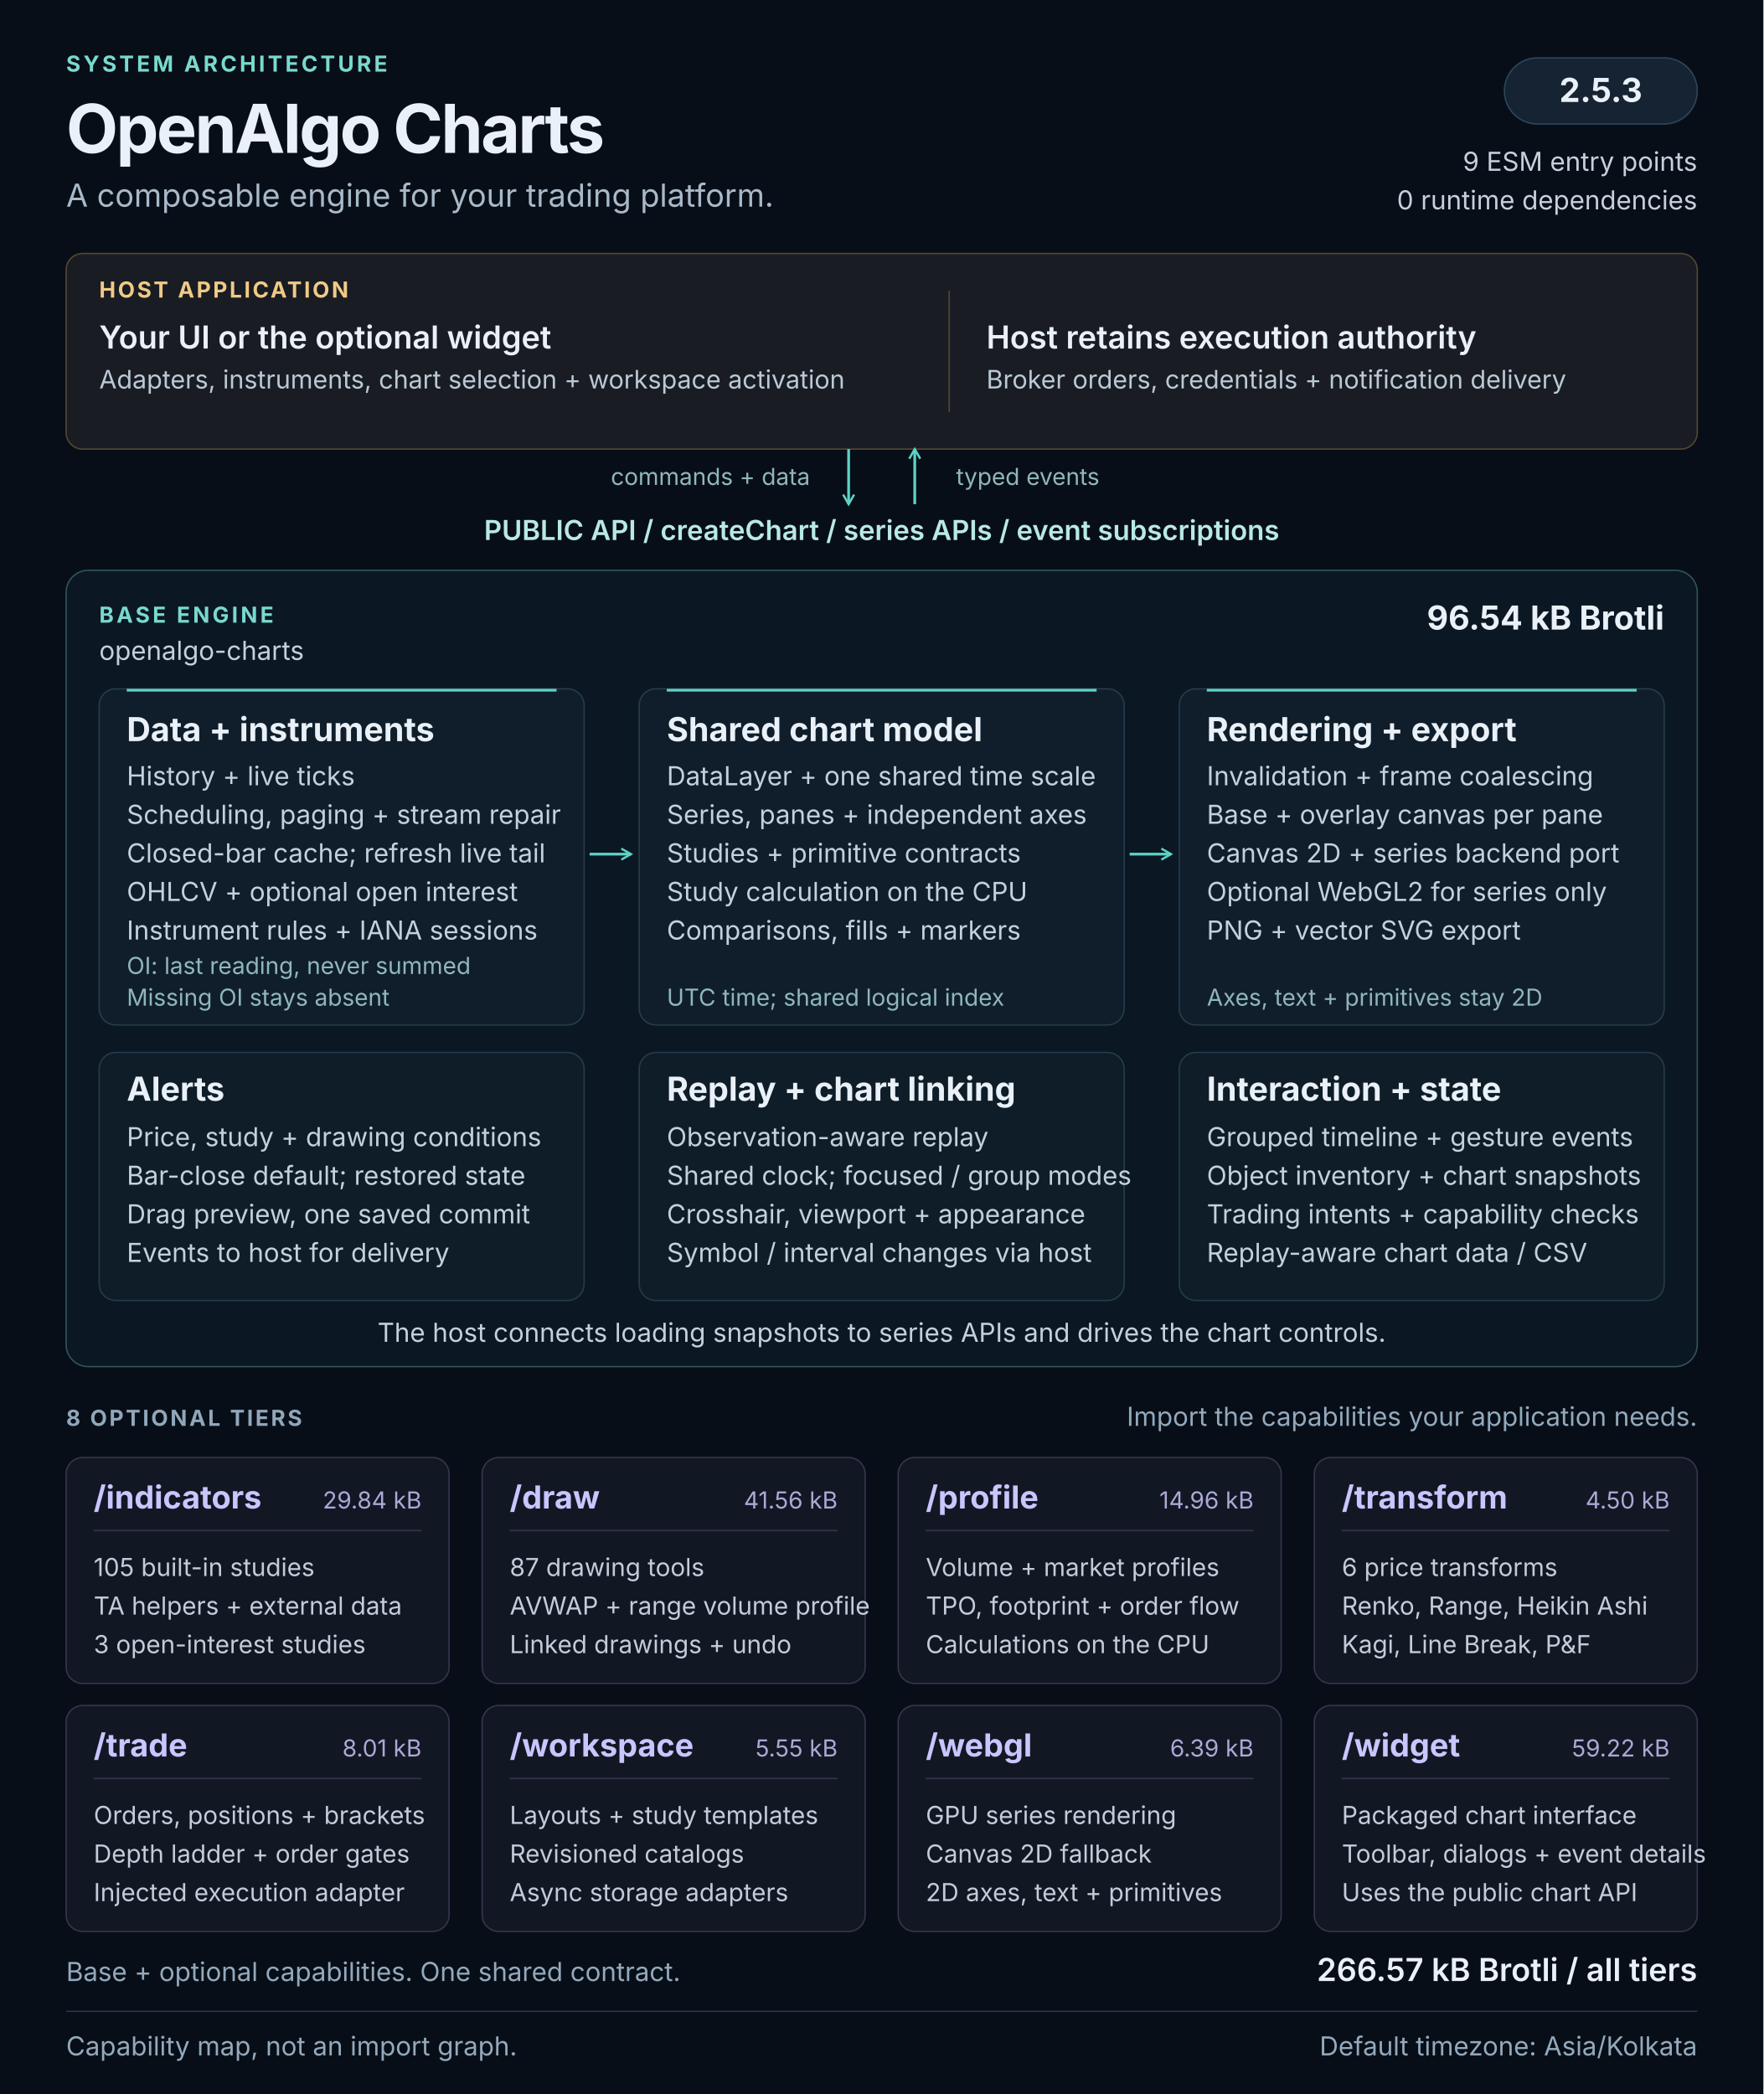
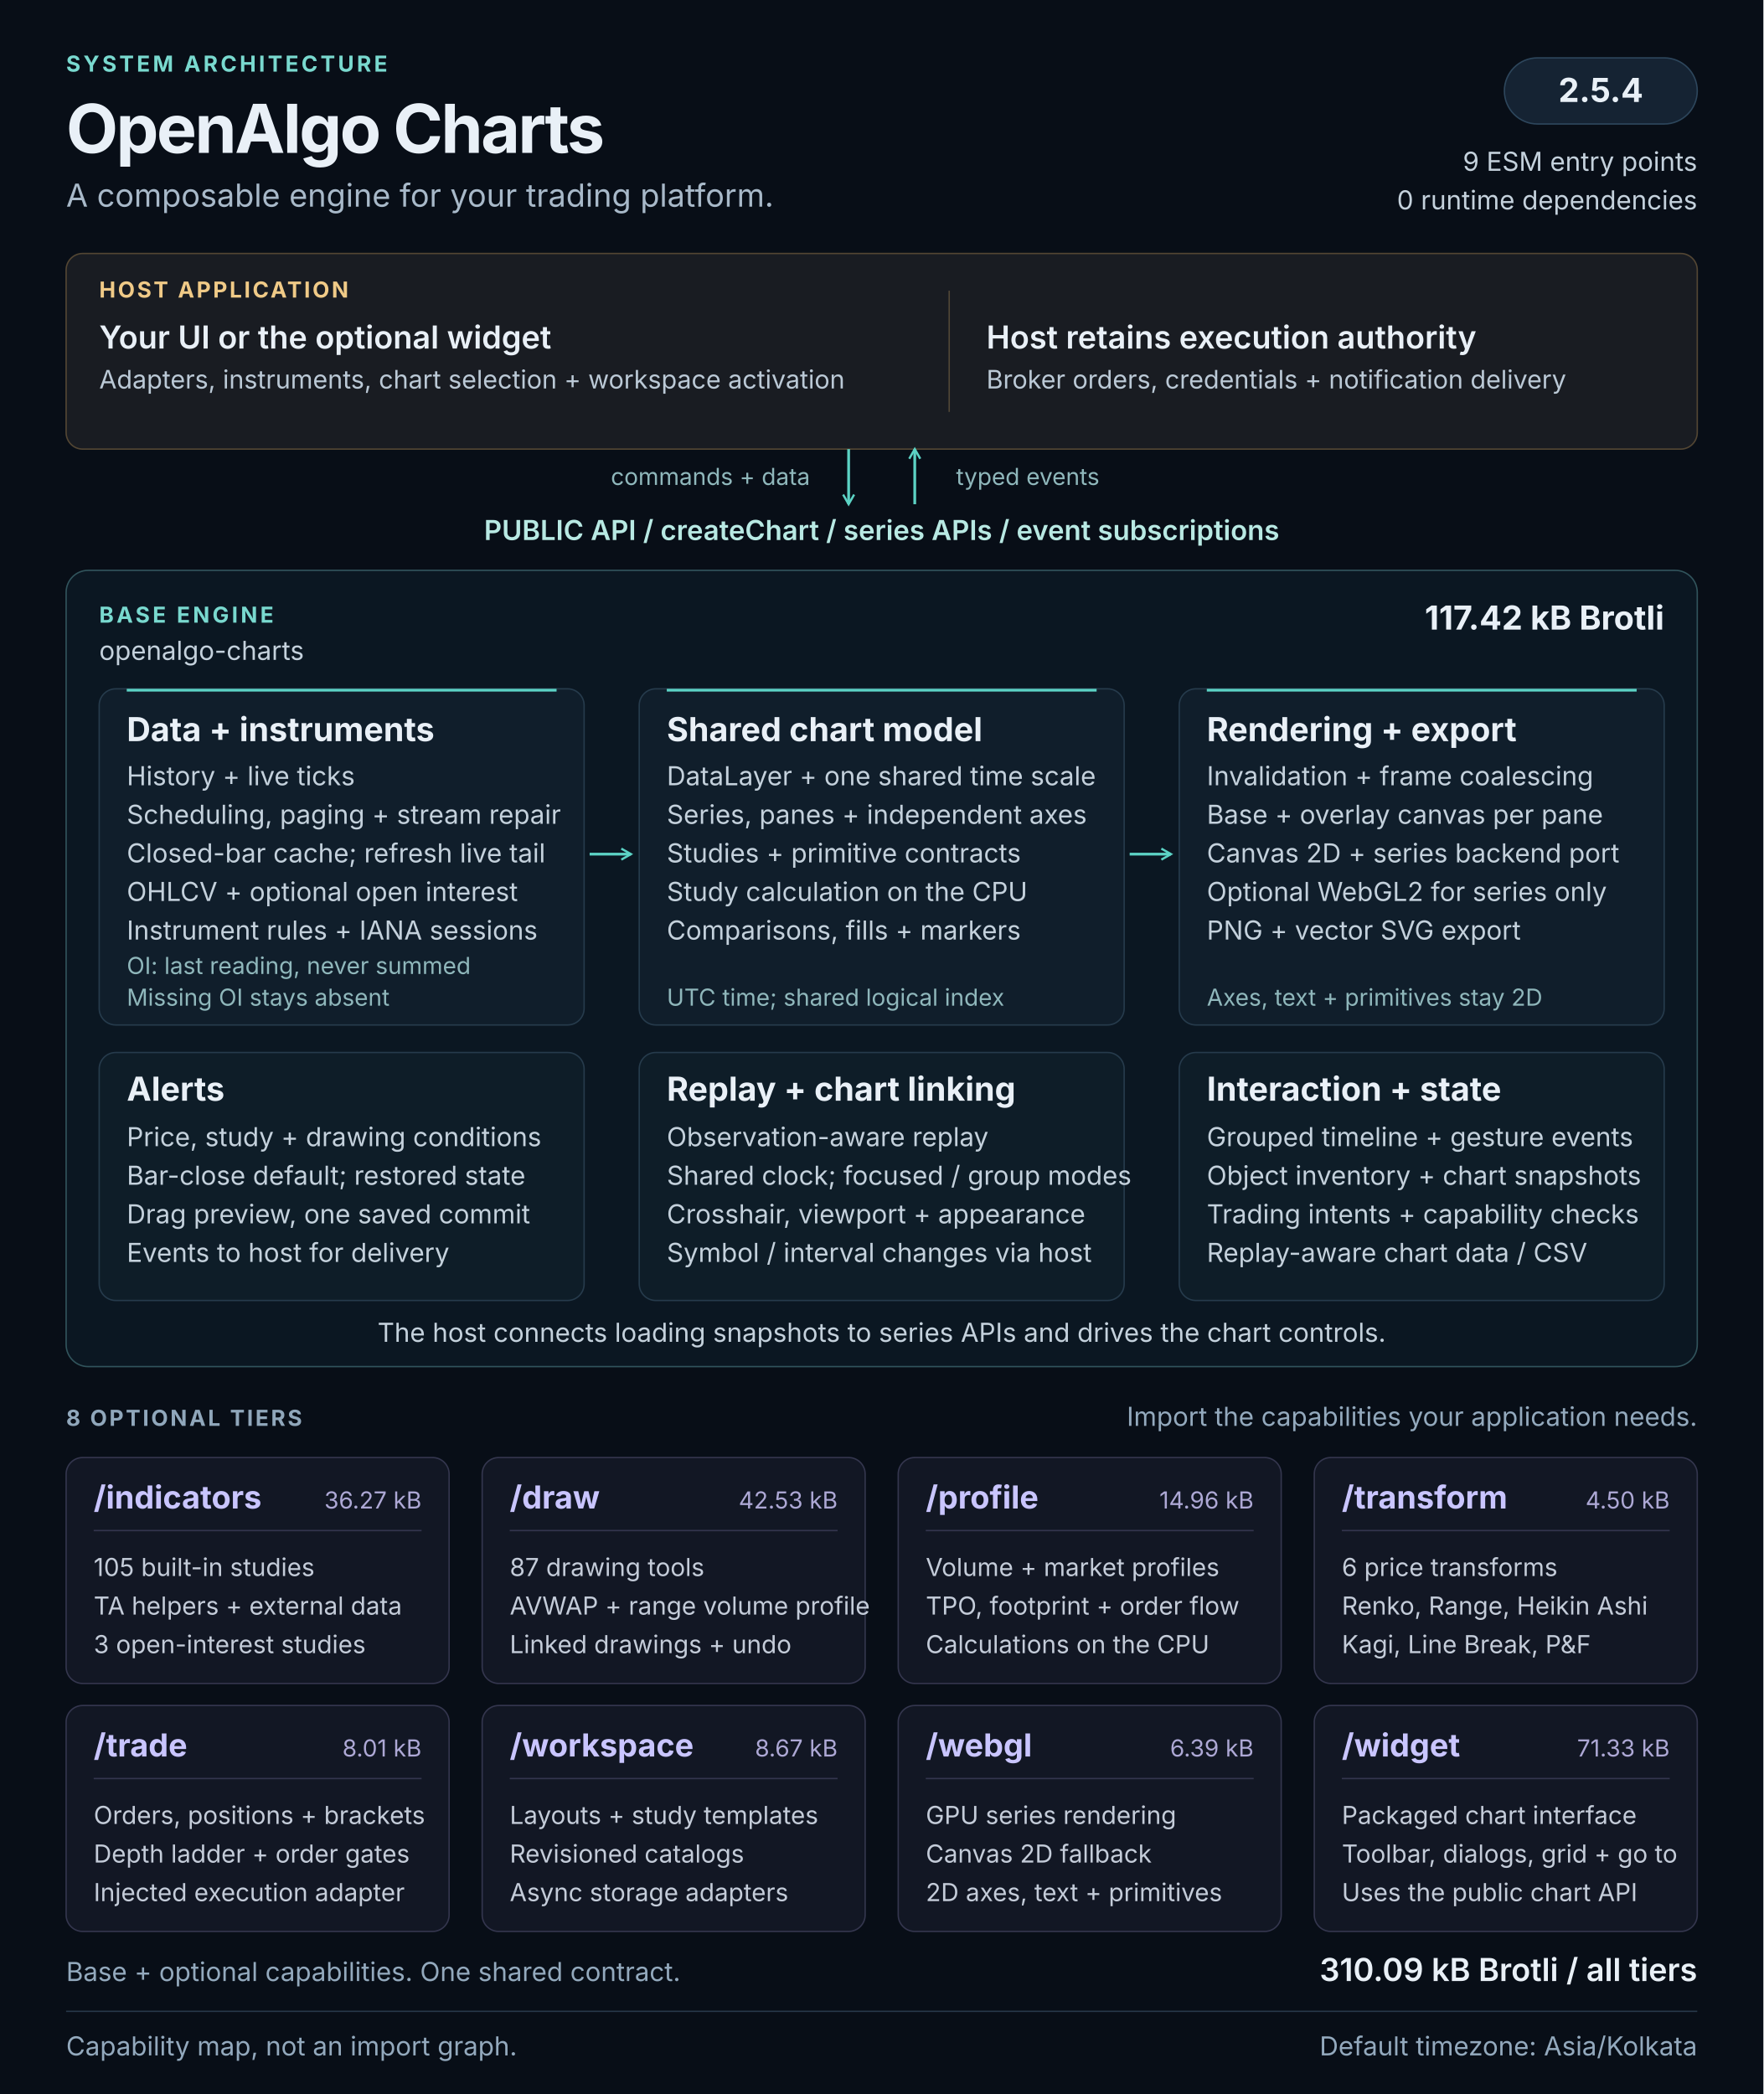
<svg xmlns="http://www.w3.org/2000/svg" width="1280" height="1520" viewBox="0 0 1280 1520" role="img" aria-labelledby="architecture-title architecture-description">
  <defs>
    <marker id="flow-arrow" viewBox="0 0 10 10" refX="8" refY="5" markerWidth="5" markerHeight="5" orient="auto-start-reverse">
      <path d="M1 1L8 5L1 9" fill="none" stroke="#5cd3c5" stroke-width="1.6" />
    </marker>
  </defs>
  <style>
  text { font-family: 'Segoe UI', Inter, Arial, sans-serif; fill: #e9f0f7; }
  .kicker { font-size: 16px; font-weight: 650; letter-spacing: 2px; fill: #79d9cf; }
  .heading { font-size: 49px; font-weight: 700; letter-spacing: -1.5px; }
  .subtitle { font-size: 23px; fill: #a8b9c9; }
  .label { font-size: 16px; font-weight: 650; letter-spacing: 1.6px; fill: #90a7bb; }
  .host-label { font-size: 16px; font-weight: 650; letter-spacing: 1.6px; fill: #f0ca87; }
  .host-title { font-size: 23px; font-weight: 600; }
  .host-body { font-size: 18.5px; fill: #bbc9d6; }
  .api { font-size: 20px; font-weight: 600; fill: #b8e9e3; }
  .panel-title { font-size: 24px; font-weight: 650; }
  .body { font-size: 19px; fill: #c4d1dc; }
  .note { font-size: 17px; fill: #8fb7bb; }
  .tier-title { font-size: 23px; font-weight: 650; fill: #c9c5ff; }
  .tier-size { font-size: 17px; fill: #ada8d5; }
  .tier-body { font-size: 18px; fill: #c4ccd9; }
  .footer { font-size: 19px; fill: #93a9bd; }
</style>
  <rect width="1280" height="1520" fill="#080e17" />
  <text x="48" y="52" class="kicker">SYSTEM ARCHITECTURE</text>
  <text x="48" y="111" class="heading">OpenAlgo Charts</text>
  <text x="48" y="150" class="subtitle">A composable engine for your trading platform.</text>
  <rect x="1092" y="42" width="140" height="48" rx="24" fill="#152333" stroke="#2d465c" />
-   <text x="1162" y="74" class="panel-title" text-anchor="middle">2.5.3</text>
+   <text x="1162" y="74" class="panel-title" text-anchor="middle">2.5.4</text>
  <text x="1232" y="124" class="body" text-anchor="end">9 ESM entry points</text>
  <text x="1232" y="152" class="body" text-anchor="end">0 runtime dependencies</text>
  <g id="host" data-panel="true">
    <rect x="48" y="184" width="1184" height="142" rx="12" fill="#191c22" stroke="#534633" />
    <text x="72" y="216" class="host-label">HOST APPLICATION</text>
    <text x="72" y="253" class="host-title">Your UI or the optional widget</text>
    <text x="72" y="282" class="host-body">Adapters, instruments, chart selection + workspace activation</text>
    <path d="M689 211v88" stroke="#514737" />
    <text x="716" y="253" class="host-title">Host retains execution authority</text>
    <text x="716" y="282" class="host-body">Broker orders, credentials + notification delivery</text>
  </g>
  <path d="M616 326v40" stroke="#5cd3c5" stroke-width="2" fill="none" marker-end="url(#flow-arrow)" />
  <path d="M664 366v-40" stroke="#5cd3c5" stroke-width="2" fill="none" marker-end="url(#flow-arrow)" />
  <text x="588" y="352" class="note" text-anchor="end">commands + data</text>
  <text x="694" y="352" class="note">typed events</text>
  <text x="640" y="392" class="api" text-anchor="middle">PUBLIC API  /  createChart  /  series APIs  /  event subscriptions</text>
  <g id="base-engine">
    <rect x="48" y="414" width="1184" height="578" rx="16" fill="#0b1722" stroke="#31545c" />
    <text x="72" y="452" class="kicker">BASE ENGINE</text>
    <text x="72" y="479" class="body">openalgo-charts</text>
-     <text x="1208" y="457" class="panel-title" text-anchor="end">96.54 kB Brotli</text>
+     <text x="1208" y="457" class="panel-title" text-anchor="end">117.42 kB Brotli</text>
    <g id="data-pipeline" data-panel="true">
      <rect x="72" y="500" width="352" height="244" rx="12" fill="#101e2b" stroke="#263b4c" />
      <path d="M92 501h312" stroke="#5cd3c5" stroke-width="2" />
      <text x="92" y="538" class="panel-title">Data + instruments</text>
      <text x="92" y="570" class="body">History + live ticks</text>
      <text x="92" y="598" class="body">Scheduling, paging + stream repair</text>
      <text x="92" y="626" class="body">Closed-bar cache; refresh live tail</text>
      <text x="92" y="654" class="body">OHLCV + optional open interest</text>
      <text x="92" y="682" class="body">Instrument rules + IANA sessions</text>
      <text x="92" y="707" class="note">OI: last reading, never summed</text>
      <text x="92" y="730" class="note">Missing OI stays absent</text>
    </g>
    <g id="chart-model" data-panel="true">
      <rect x="464" y="500" width="352" height="244" rx="12" fill="#101e2b" stroke="#263b4c" />
      <path d="M484 501h312" stroke="#5cd3c5" stroke-width="2" />
      <text x="484" y="538" class="panel-title">Shared chart model</text>
      <text x="484" y="570" class="body">DataLayer + one shared time scale</text>
      <text x="484" y="598" class="body">Series, panes + independent axes</text>
      <text x="484" y="626" class="body">Studies + primitive contracts</text>
      <text x="484" y="654" class="body">Study calculation on the CPU</text>
      <text x="484" y="682" class="body">Comparisons, fills + markers</text>
      <text x="484" y="730" class="note">UTC time; shared logical index</text>
    </g>
    <g id="rendering" data-panel="true">
      <rect x="856" y="500" width="352" height="244" rx="12" fill="#101e2b" stroke="#263b4c" />
      <path d="M876 501h312" stroke="#5cd3c5" stroke-width="2" />
      <text x="876" y="538" class="panel-title">Rendering + export</text>
      <text x="876" y="570" class="body">Invalidation + frame coalescing</text>
      <text x="876" y="598" class="body">Base + overlay canvas per pane</text>
      <text x="876" y="626" class="body">Canvas 2D + series backend port</text>
      <text x="876" y="654" class="body">Optional WebGL2 for series only</text>
      <text x="876" y="682" class="body">PNG + vector SVG export</text>
      <text x="876" y="730" class="note">Axes, text + primitives stay 2D</text>
    </g>
    <path d="M428 620h30" stroke="#5cd3c5" stroke-width="2" fill="none" marker-end="url(#flow-arrow)" />
    <path d="M820 620h30" stroke="#5cd3c5" stroke-width="2" fill="none" marker-end="url(#flow-arrow)" />
    <g id="alerts" data-panel="true">
      <rect x="72" y="764" width="352" height="180" rx="12" fill="#0e1d28" stroke="#263b4c" />
      <text x="92" y="799" class="panel-title">Alerts</text>
      <text x="92" y="832" class="body">Price, study + drawing conditions</text>
      <text x="92" y="860" class="body">Bar-close default; restored state</text>
      <text x="92" y="888" class="body">Drag preview, one saved commit</text>
      <text x="92" y="916" class="body">Events to host for delivery</text>
    </g>
    <g id="replay-linking" data-panel="true">
      <rect x="464" y="764" width="352" height="180" rx="12" fill="#0e1d28" stroke="#263b4c" />
      <text x="484" y="799" class="panel-title">Replay + chart linking</text>
      <text x="484" y="832" class="body">Observation-aware replay</text>
      <text x="484" y="860" class="body">Shared clock; focused / group modes</text>
      <text x="484" y="888" class="body">Crosshair, viewport + appearance</text>
      <text x="484" y="916" class="body">Symbol / interval changes via host</text>
    </g>
    <g id="interaction-state" data-panel="true">
      <rect x="856" y="764" width="352" height="180" rx="12" fill="#0e1d28" stroke="#263b4c" />
      <text x="876" y="799" class="panel-title">Interaction + state</text>
      <text x="876" y="832" class="body">Grouped timeline + gesture events</text>
      <text x="876" y="860" class="body">Object inventory + chart snapshots</text>
      <text x="876" y="888" class="body">Trading intents + capability checks</text>
      <text x="876" y="916" class="body">Replay-aware chart data / CSV</text>
    </g>
    <text x="640" y="974" class="body" text-anchor="middle">The host connects loading snapshots to series APIs and drives the chart controls.</text>
  </g>
  <text x="48" y="1035" class="label">8 OPTIONAL TIERS</text>
  <text x="1232" y="1035" class="footer" text-anchor="end">Import the capabilities your application needs.</text>
  <g id="tier-indicators" data-panel="true">
    <rect x="48" y="1058" width="278" height="164" rx="12" fill="#121724" stroke="#34364e" />
    <text x="68" y="1095" class="tier-title">/indicators</text>
-     <text x="306" y="1095" class="tier-size" text-anchor="end">29.84 kB</text>
+     <text x="306" y="1095" class="tier-size" text-anchor="end">36.27 kB</text>
    <path d="M68 1111h238" stroke="#34364e" />
    <text x="68" y="1144" class="tier-body">105 built-in studies</text>
    <text x="68" y="1172" class="tier-body">TA helpers + external data</text>
    <text x="68" y="1200" class="tier-body">3 open-interest studies</text>
  </g>
  <g id="tier-draw" data-panel="true">
    <rect x="350" y="1058" width="278" height="164" rx="12" fill="#121724" stroke="#34364e" />
    <text x="370" y="1095" class="tier-title">/draw</text>
-     <text x="608" y="1095" class="tier-size" text-anchor="end">41.56 kB</text>
+     <text x="608" y="1095" class="tier-size" text-anchor="end">42.53 kB</text>
    <path d="M370 1111h238" stroke="#34364e" />
    <text x="370" y="1144" class="tier-body">87 drawing tools</text>
    <text x="370" y="1172" class="tier-body">AVWAP + range volume profile</text>
    <text x="370" y="1200" class="tier-body">Linked drawings + undo</text>
  </g>
  <g id="tier-profile" data-panel="true">
    <rect x="652" y="1058" width="278" height="164" rx="12" fill="#121724" stroke="#34364e" />
    <text x="672" y="1095" class="tier-title">/profile</text>
    <text x="910" y="1095" class="tier-size" text-anchor="end">14.96 kB</text>
    <path d="M672 1111h238" stroke="#34364e" />
    <text x="672" y="1144" class="tier-body">Volume + market profiles</text>
    <text x="672" y="1172" class="tier-body">TPO, footprint + order flow</text>
    <text x="672" y="1200" class="tier-body">Calculations on the CPU</text>
  </g>
  <g id="tier-transform" data-panel="true">
    <rect x="954" y="1058" width="278" height="164" rx="12" fill="#121724" stroke="#34364e" />
    <text x="974" y="1095" class="tier-title">/transform</text>
    <text x="1212" y="1095" class="tier-size" text-anchor="end">4.50 kB</text>
    <path d="M974 1111h238" stroke="#34364e" />
    <text x="974" y="1144" class="tier-body">6 price transforms</text>
    <text x="974" y="1172" class="tier-body">Renko, Range, Heikin Ashi</text>
    <text x="974" y="1200" class="tier-body">Kagi, Line Break, P&amp;F</text>
  </g>
  <g id="tier-trade" data-panel="true">
    <rect x="48" y="1238" width="278" height="164" rx="12" fill="#121724" stroke="#34364e" />
    <text x="68" y="1275" class="tier-title">/trade</text>
    <text x="306" y="1275" class="tier-size" text-anchor="end">8.01 kB</text>
    <path d="M68 1291h238" stroke="#34364e" />
    <text x="68" y="1324" class="tier-body">Orders, positions + brackets</text>
    <text x="68" y="1352" class="tier-body">Depth ladder + order gates</text>
    <text x="68" y="1380" class="tier-body">Injected execution adapter</text>
  </g>
  <g id="tier-workspace" data-panel="true">
    <rect x="350" y="1238" width="278" height="164" rx="12" fill="#121724" stroke="#34364e" />
    <text x="370" y="1275" class="tier-title">/workspace</text>
-     <text x="608" y="1275" class="tier-size" text-anchor="end">5.55 kB</text>
+     <text x="608" y="1275" class="tier-size" text-anchor="end">8.67 kB</text>
    <path d="M370 1291h238" stroke="#34364e" />
    <text x="370" y="1324" class="tier-body">Layouts + study templates</text>
    <text x="370" y="1352" class="tier-body">Revisioned catalogs</text>
    <text x="370" y="1380" class="tier-body">Async storage adapters</text>
  </g>
  <g id="tier-webgl" data-panel="true">
    <rect x="652" y="1238" width="278" height="164" rx="12" fill="#121724" stroke="#34364e" />
    <text x="672" y="1275" class="tier-title">/webgl</text>
    <text x="910" y="1275" class="tier-size" text-anchor="end">6.39 kB</text>
    <path d="M672 1291h238" stroke="#34364e" />
    <text x="672" y="1324" class="tier-body">GPU series rendering</text>
    <text x="672" y="1352" class="tier-body">Canvas 2D fallback</text>
    <text x="672" y="1380" class="tier-body">2D axes, text + primitives</text>
  </g>
  <g id="tier-widget" data-panel="true">
    <rect x="954" y="1238" width="278" height="164" rx="12" fill="#121724" stroke="#34364e" />
    <text x="974" y="1275" class="tier-title">/widget</text>
-     <text x="1212" y="1275" class="tier-size" text-anchor="end">59.22 kB</text>
+     <text x="1212" y="1275" class="tier-size" text-anchor="end">71.33 kB</text>
    <path d="M974 1291h238" stroke="#34364e" />
    <text x="974" y="1324" class="tier-body">Packaged chart interface</text>
-     <text x="974" y="1352" class="tier-body">Toolbar, dialogs + event details</text>
+     <text x="974" y="1352" class="tier-body">Toolbar, dialogs, grid + go to</text>
    <text x="974" y="1380" class="tier-body">Uses the public chart API</text>
  </g>
  <text x="48" y="1438" class="footer">Base + optional capabilities. One shared contract.</text>
-   <text x="1232" y="1438" class="host-title" text-anchor="end">266.57 kB Brotli / all tiers</text>
+   <text x="1232" y="1438" class="host-title" text-anchor="end">310.09 kB Brotli / all tiers</text>
  <path d="M48 1460h1184" stroke="#273849" />
  <text x="48" y="1492" class="footer">Capability map, not an import graph.</text>
  <text x="1232" y="1492" class="footer" text-anchor="end">Default timezone: Asia/Kolkata</text>
</svg>
